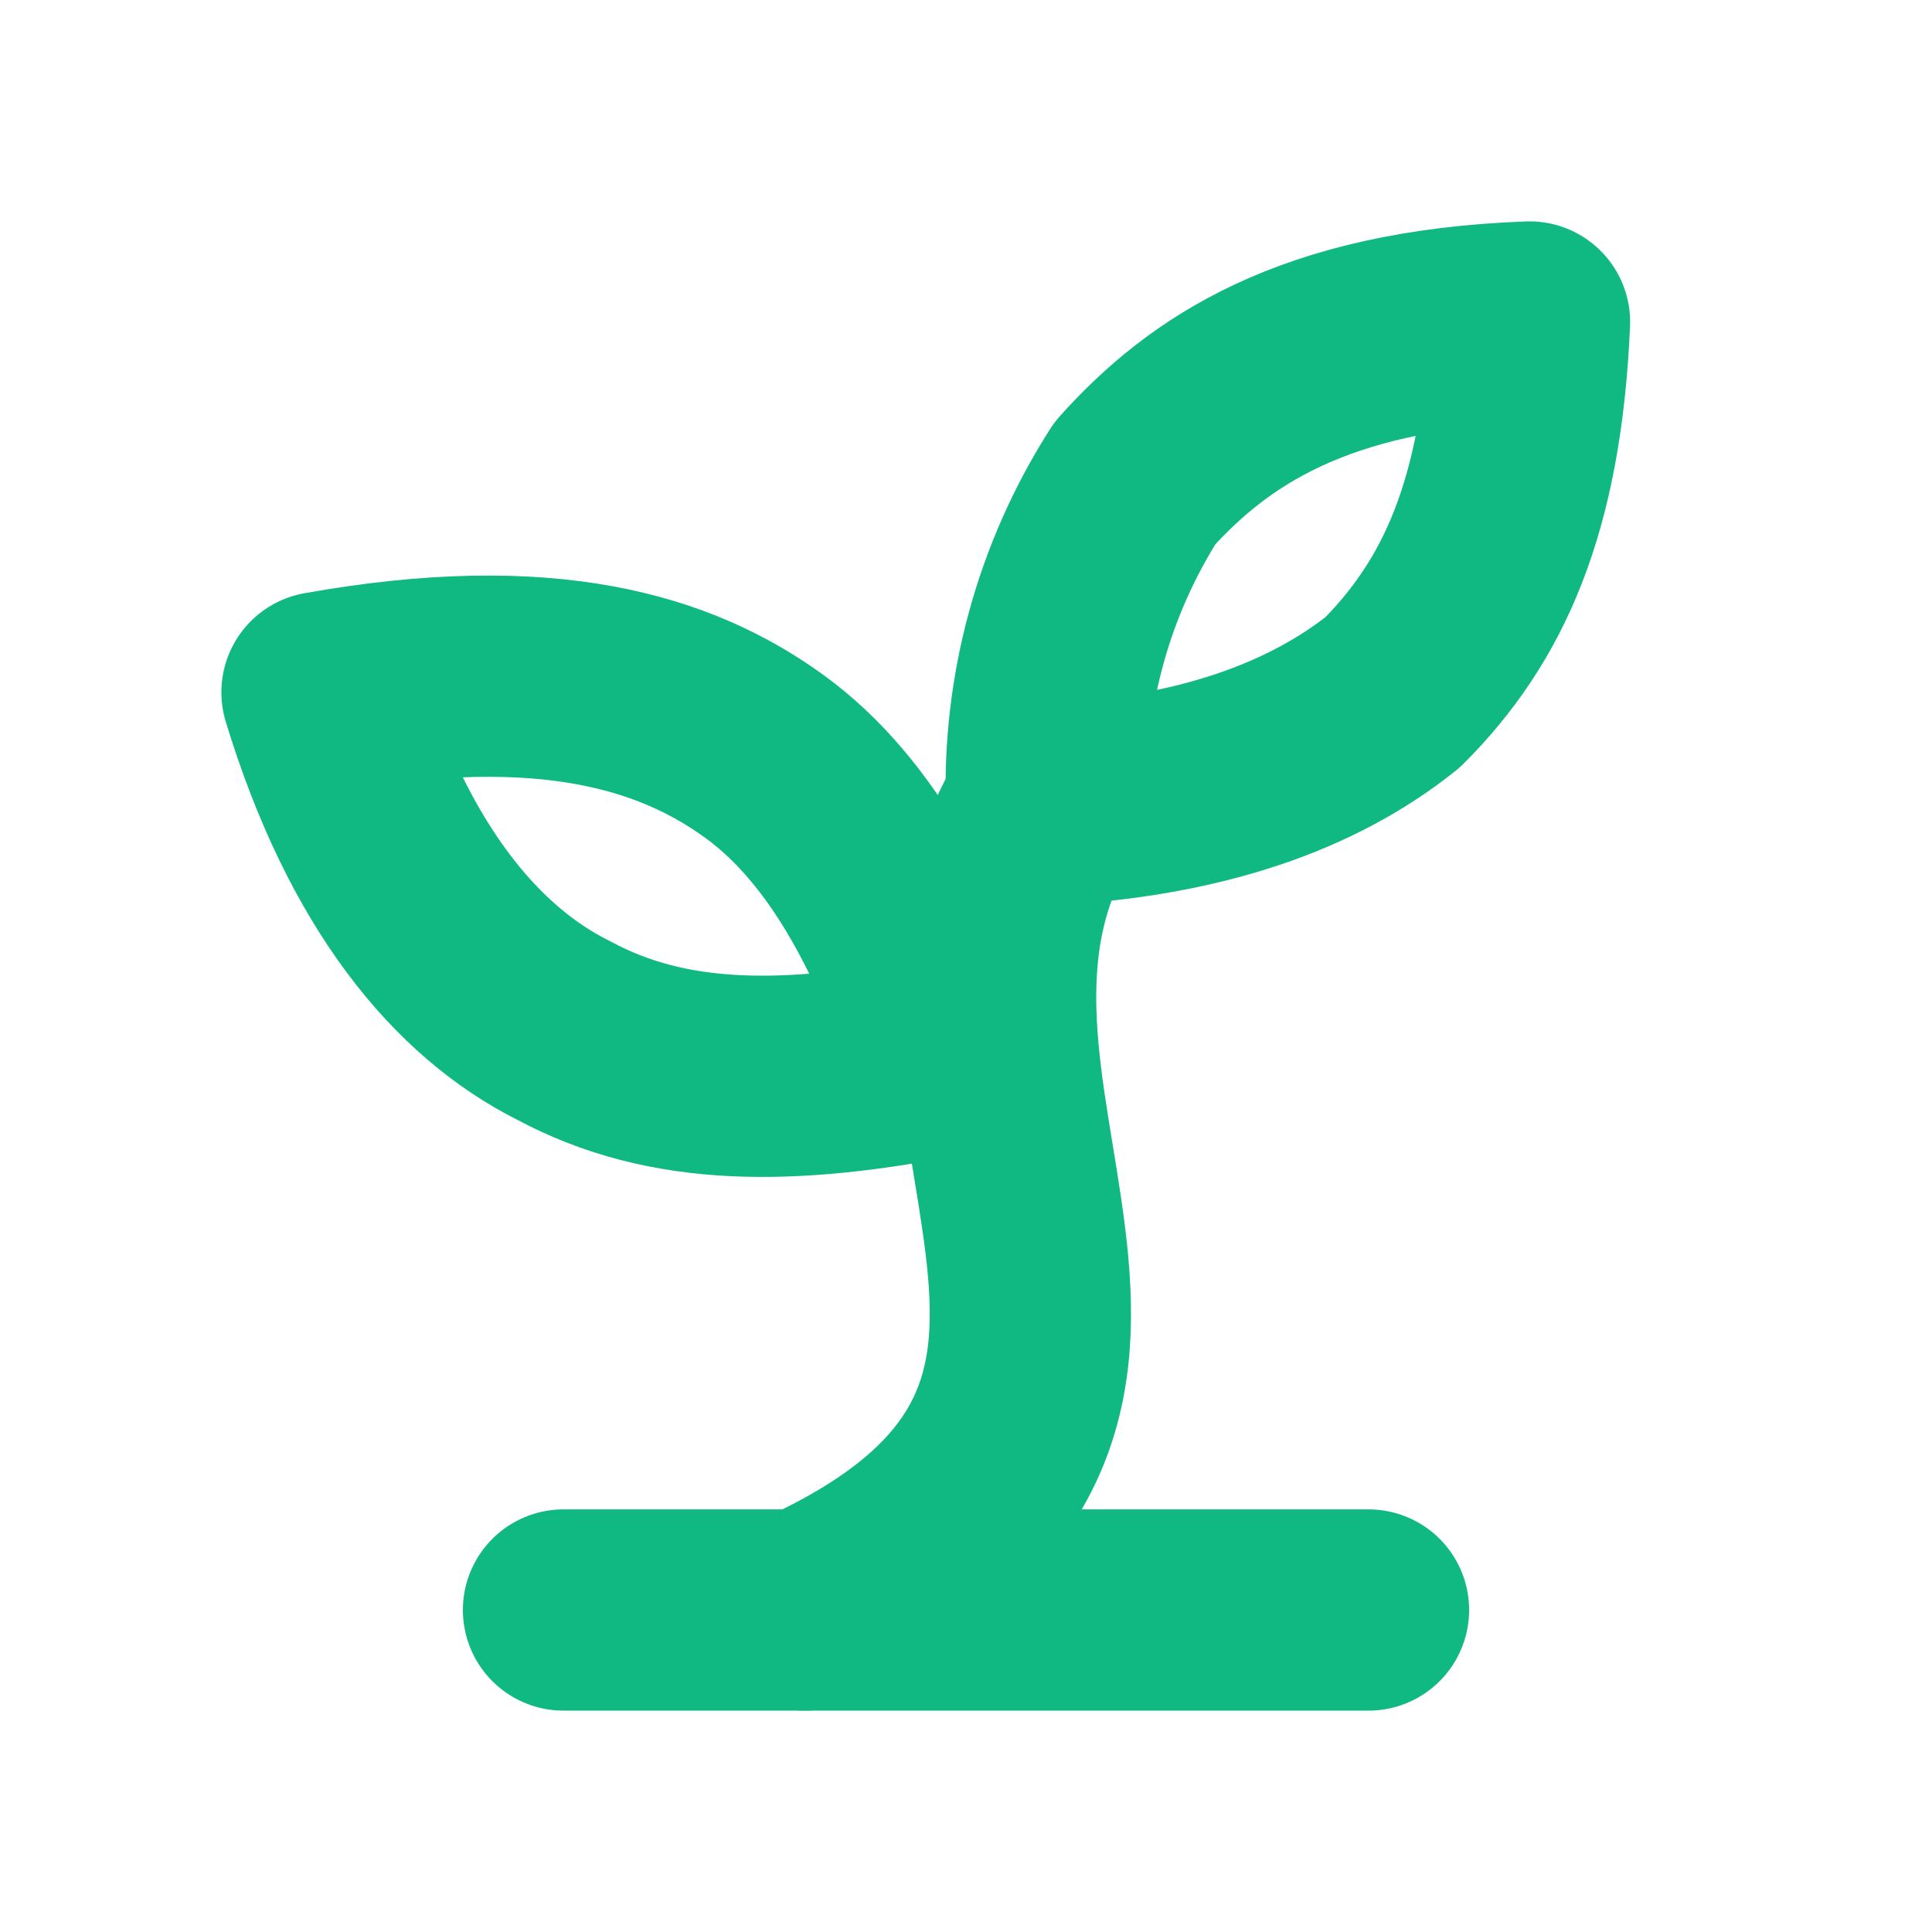
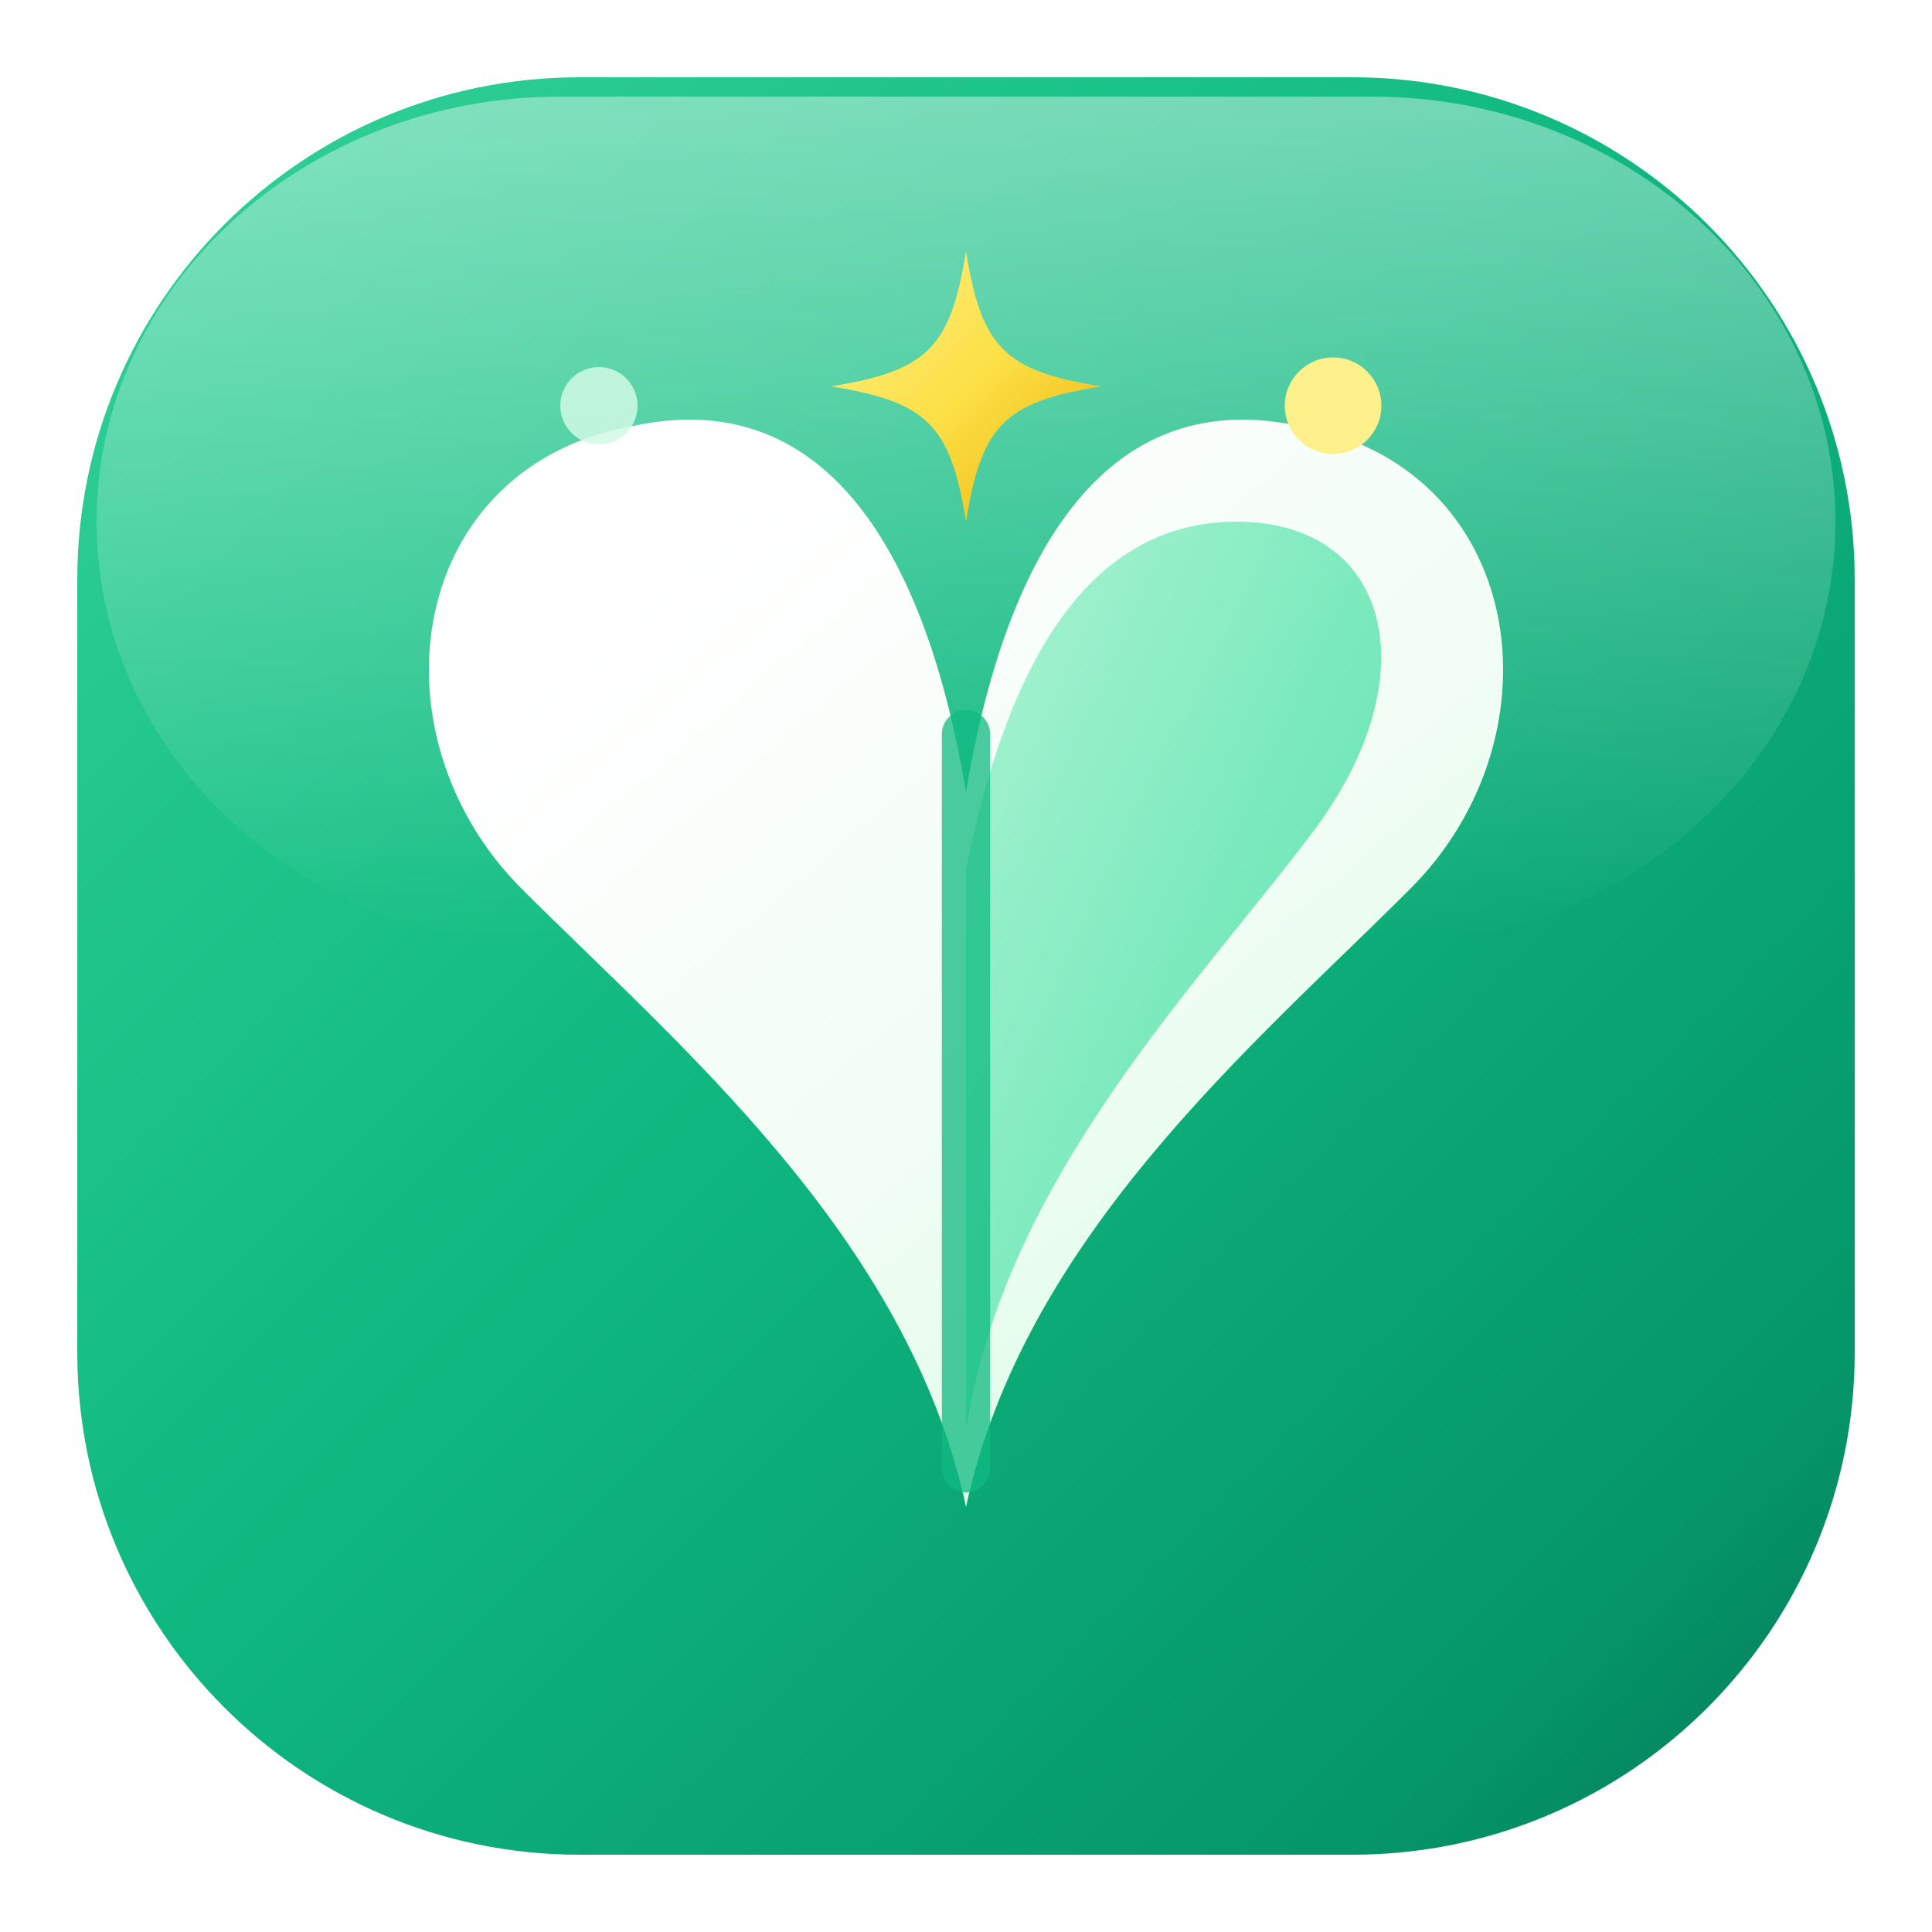
- <svg xmlns="http://www.w3.org/2000/svg" width="64" height="64" viewBox="0 0 24 24" fill="none" stroke="#10b981" stroke-width="2.5" stroke-linecap="round" stroke-linejoin="round" class="lucide lucide-sprout">
-   <path d="M7 20h10" />
-   <path d="M10 20c5.5-2.5.8-6.4 3-10" />
-   <path d="M9.5 9.4c1.1.8 1.8 2.2 2.3 3.7-2 .4-3.5.4-4.8-.3-1.2-.6-2.3-1.9-3-4.2 2.8-.5 4.4 0 5.5.8z" />
-   <path d="M14.1 6a7 7 0 0 0-1.1 4c1.9-.1 3.3-.6 4.3-1.4 1-1 1.6-2.3 1.7-4.6-2.7.1-4 1-4.9 2z" />
+ <svg xmlns="http://www.w3.org/2000/svg" width="64" height="64" viewBox="0 0 100 100" fill="none">
+   <defs>
+     <linearGradient id="drAgriFavBg" x1="0%" y1="0%" x2="100%" y2="100%">
+       <stop offset="0%" stop-color="#34D399" />
+       <stop offset="45%" stop-color="#10B981" />
+       <stop offset="85%" stop-color="#059669" />
+       <stop offset="100%" stop-color="#047857" />
+     </linearGradient>
+     <linearGradient id="drAgriFavGloss" x1="0%" y1="0%" x2="0%" y2="100%">
+       <stop offset="0%" stop-color="#FFFFFF" stop-opacity="0.4" />
+       <stop offset="100%" stop-color="#FFFFFF" stop-opacity="0" />
+     </linearGradient>
+     <linearGradient id="drAgriFavLeaf1" x1="20%" y1="15%" x2="80%" y2="85%">
+       <stop offset="0%" stop-color="#FFFFFF" />
+       <stop offset="65%" stop-color="#F0FDF4" />
+       <stop offset="100%" stop-color="#DCFCE7" />
+     </linearGradient>
+     <linearGradient id="drAgriFavLeaf2" x1="0%" y1="0%" x2="100%" y2="100%">
+       <stop offset="0%" stop-color="#A7F3D0" />
+       <stop offset="60%" stop-color="#6EE7B7" />
+       <stop offset="100%" stop-color="#34D399" />
+     </linearGradient>
+     <linearGradient id="drAgriFavSpark" x1="0%" y1="0%" x2="100%" y2="100%">
+       <stop offset="0%" stop-color="#FEF08A" />
+       <stop offset="50%" stop-color="#FDE047" />
+       <stop offset="100%" stop-color="#EAB308" />
+     </linearGradient>
+   </defs>
+   <rect x="4" y="4" width="92" height="92" rx="26" fill="url(#drAgriFavBg)" />
+   <rect x="5" y="5" width="90" height="44" rx="24" fill="url(#drAgriFavGloss)" />
+   <path d="M50 78 C 47 64 35 54 27 46 C 19 38 21 24 33 22 C 43 20 48 29 50 41 C 52 29 57 20 67 22 C 79 24 81 38 73 46 C 65 54 53 64 50 78 Z" fill="url(#drAgriFavLeaf1)" />
+   <path d="M50 74 C 52 61 62 51 68 43 C 74 35 72 27 64 27 C 56 27 52 35 50 45 Z" fill="url(#drAgriFavLeaf2)" opacity="0.95" />
+   <path d="M50 76 V 38" stroke="#10B981" stroke-width="2.5" stroke-linecap="round" opacity="0.75" />
+   <path d="M50 13 C 50.8 18 52 19.2 57 20 C 52 20.8 50.8 22 50 27 C 49.2 22 48 20.8 43 20 C 48 19.2 49.2 18 50 13 Z" fill="url(#drAgriFavSpark)" />
+   <circle cx="69" cy="21" r="2.5" fill="#FEF08A" />
+   <circle cx="31" cy="21" r="2" fill="#D1FAE5" opacity="0.85" />
</svg>
